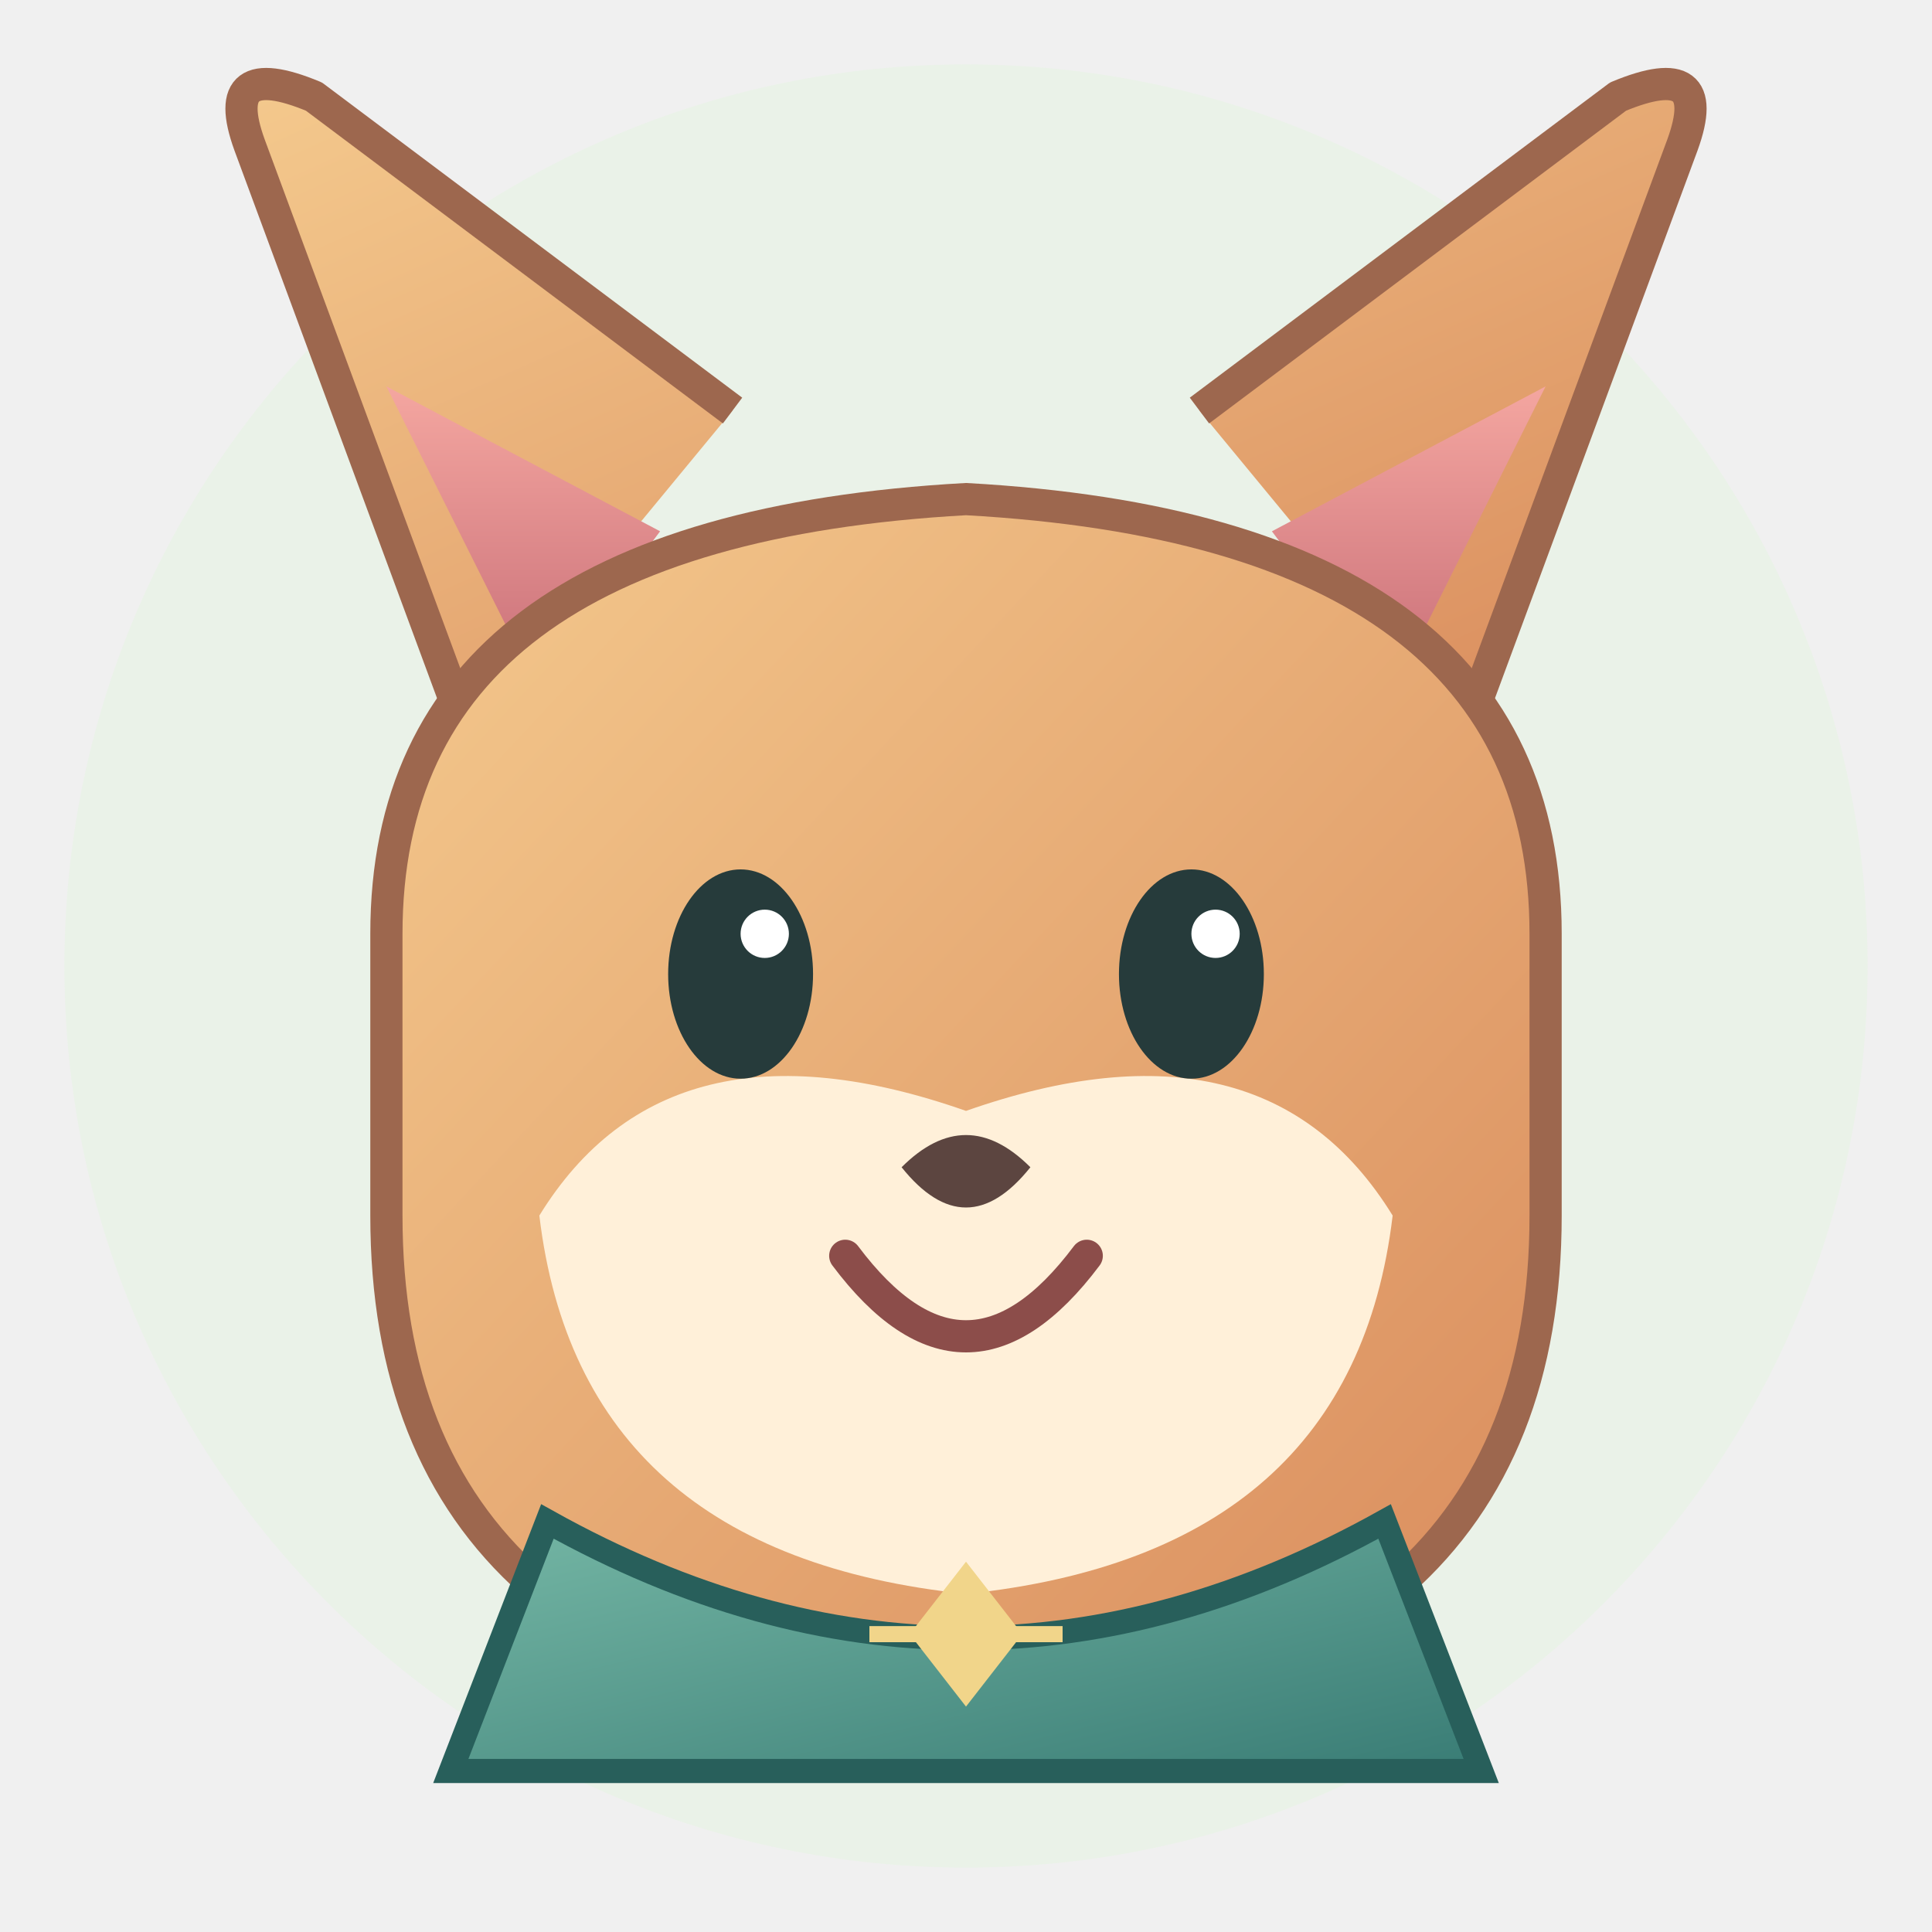
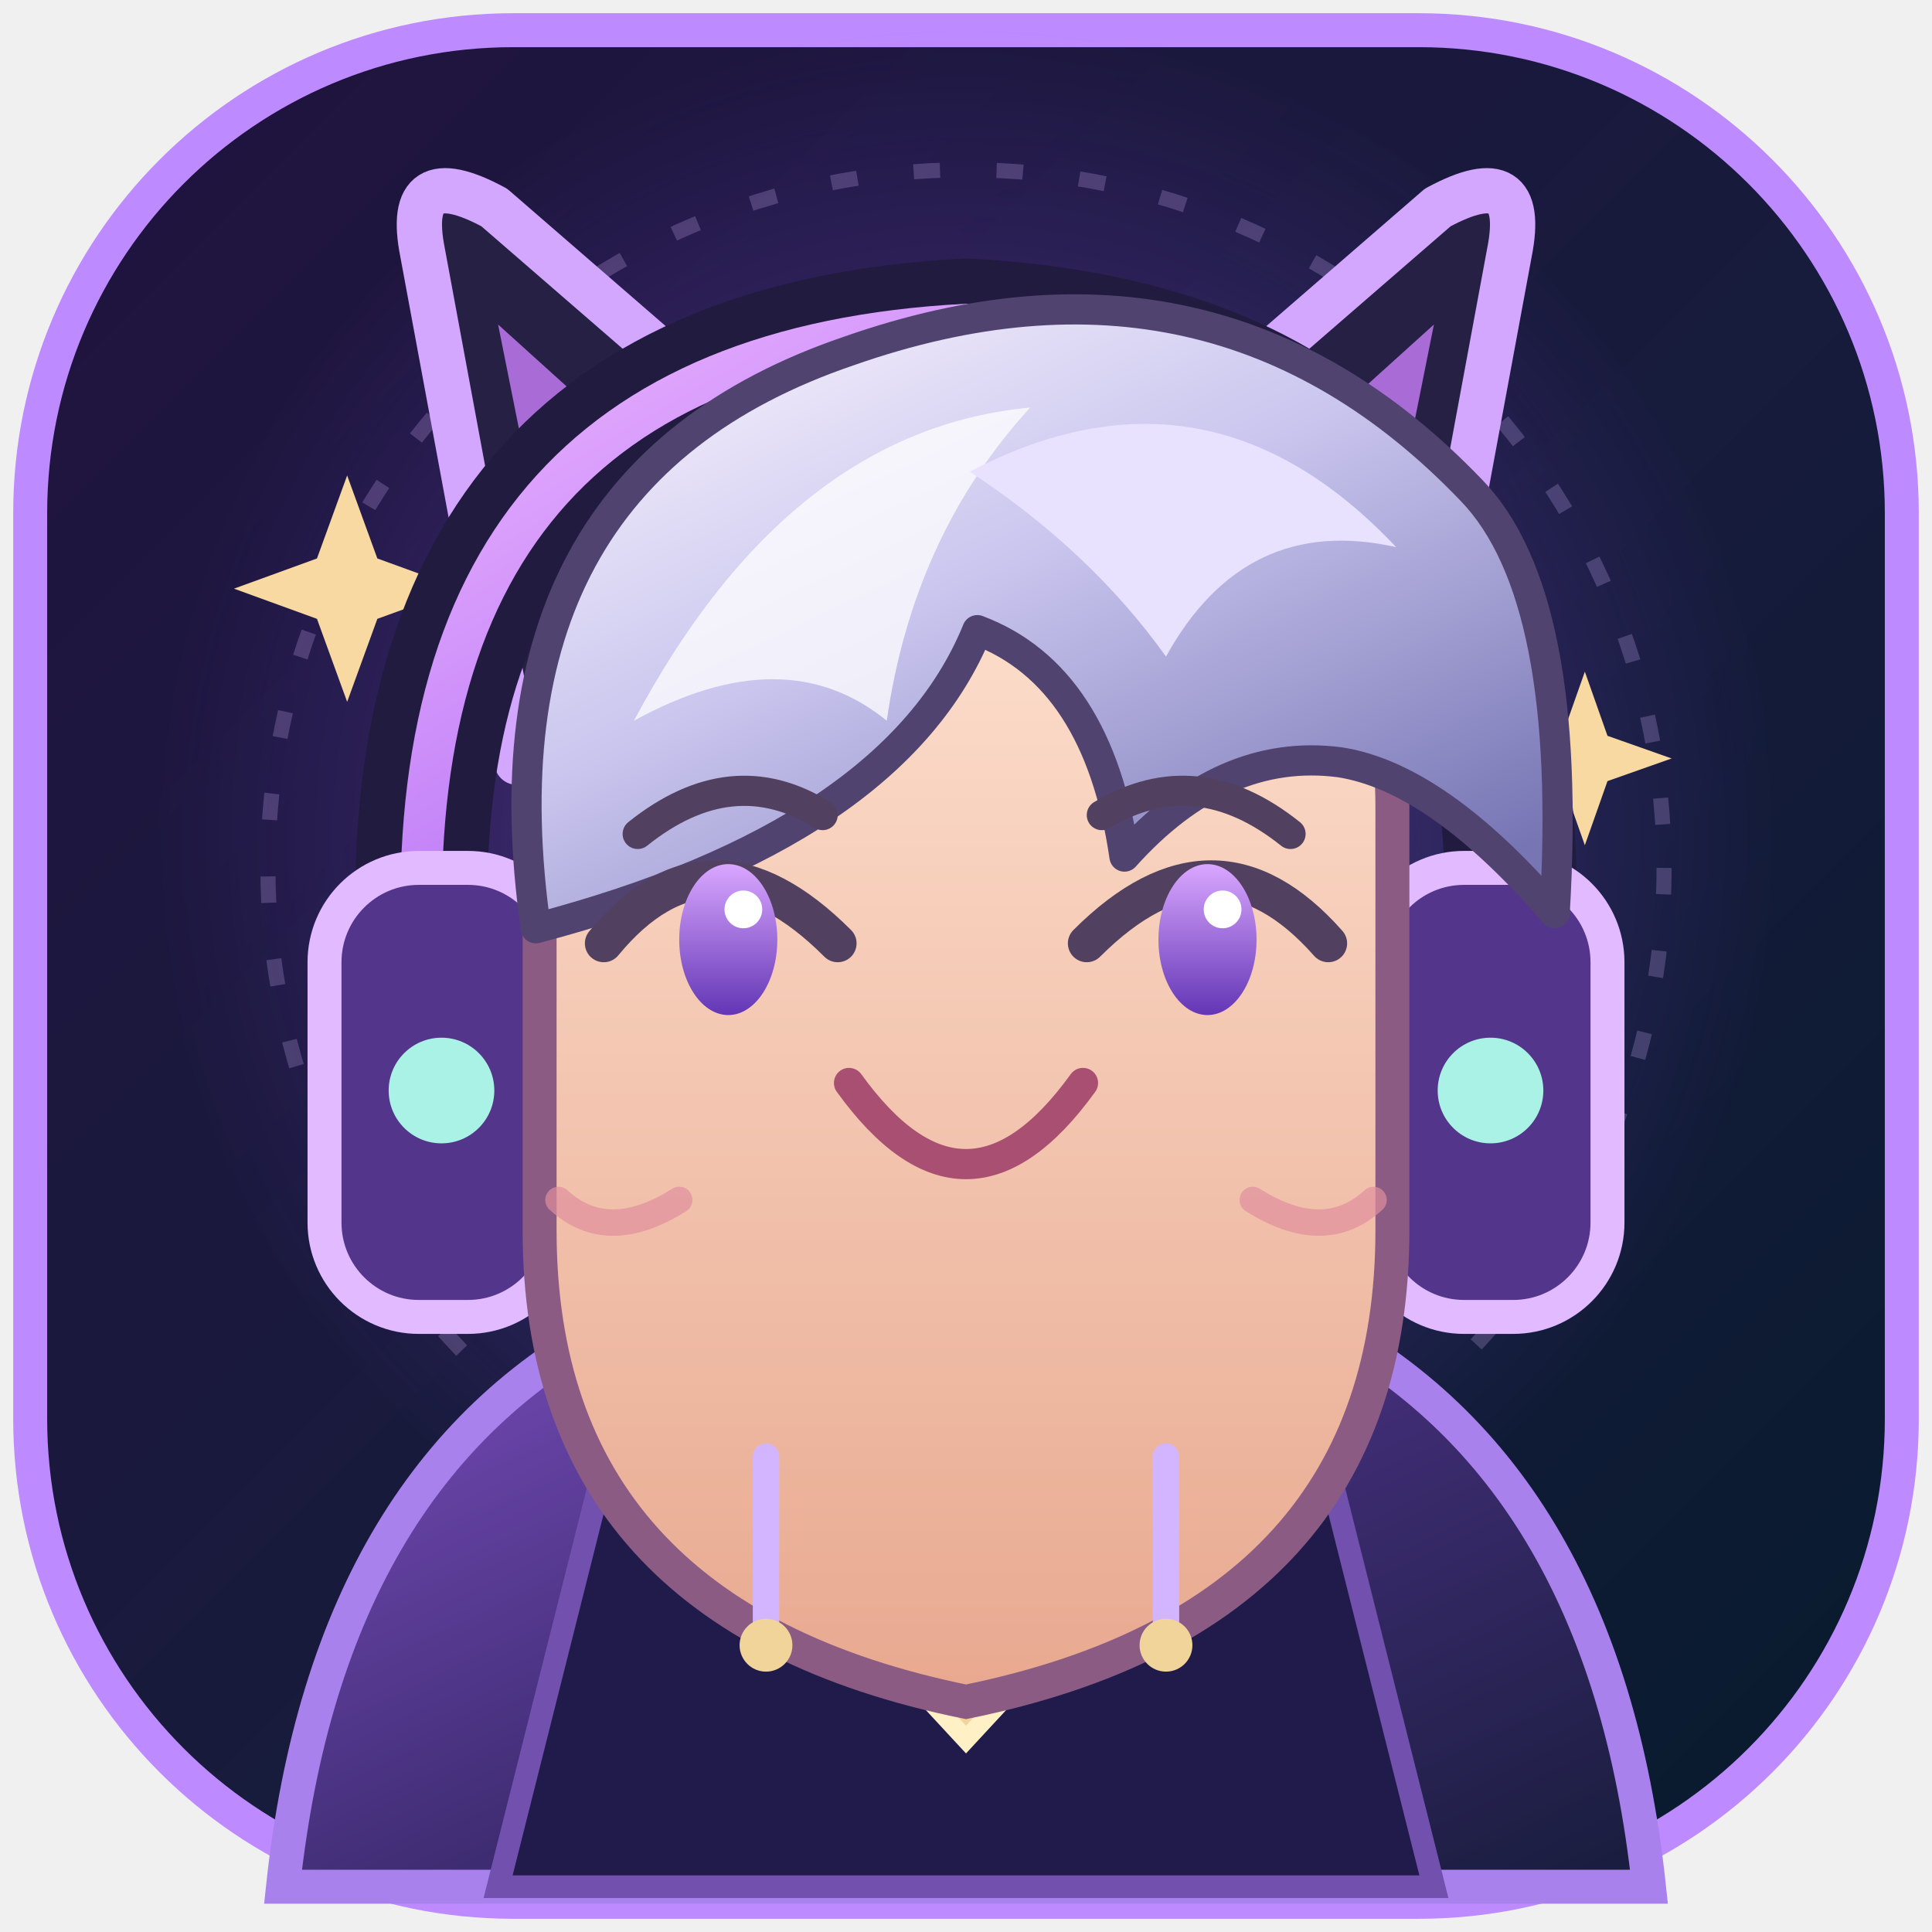
- <svg xmlns="http://www.w3.org/2000/svg" viewBox="0 0 240 240" role="img" aria-label="Mimox fennec mascot">
+ <svg xmlns="http://www.w3.org/2000/svg" viewBox="0 0 512 512" role="img" aria-label="MIMOX anime gamer mascot">
  <defs>
-     <linearGradient id="fur" x1="0" y1="0" x2="1" y2="1">
-       <stop stop-color="#f4c98d" />
-       <stop offset="1" stop-color="#d98b5c" />
+     <linearGradient id="bg" x1="0" y1="0" x2="1" y2="1">
+       <stop stop-color="#21133f" />
+       <stop offset=".55" stop-color="#171b3c" />
+       <stop offset="1" stop-color="#071b2d" />
    </linearGradient>
-     <linearGradient id="ear" x1="0" y1="0" x2="0" y2="1">
-       <stop stop-color="#f4a6a0" />
-       <stop offset="1" stop-color="#c86e77" />
+     <radialGradient id="halo">
+       <stop stop-color="#b56cff" stop-opacity=".45" />
+       <stop offset="1" stop-color="#8b4dff" stop-opacity="0" />
+     </radialGradient>
+     <linearGradient id="hair" x1="0" y1="0" x2=".8" y2="1">
+       <stop stop-color="#fffaff" />
+       <stop offset=".48" stop-color="#c9c5ee" />
+       <stop offset="1" stop-color="#7775b4" />
    </linearGradient>
-     <linearGradient id="scarf" x1="0" y1="0" x2="1" y2="1">
-       <stop stop-color="#75b7a5" />
-       <stop offset="1" stop-color="#397c75" />
+     <linearGradient id="skin" x1="0" y1="0" x2="0" y2="1">
+       <stop stop-color="#ffe5d4" />
+       <stop offset="1" stop-color="#e8a88f" />
+     </linearGradient>
+     <linearGradient id="hood" x1="0" y1="0" x2="1" y2="1">
+       <stop stop-color="#8252c8" />
+       <stop offset=".55" stop-color="#3e2c72" />
+       <stop offset="1" stop-color="#171c3b" />
+     </linearGradient>
+     <linearGradient id="purple" x1="0" y1="0" x2="1" y2="1">
+       <stop stop-color="#edb5ff" />
+       <stop offset="1" stop-color="#8c42ee" />
+     </linearGradient>
+     <linearGradient id="eye" x1="0" y1="0" x2="0" y2="1">
+       <stop stop-color="#d9a6ff" />
+       <stop offset="1" stop-color="#6336b5" />
    </linearGradient>
  </defs>
-   <circle cx="120" cy="120" r="112" fill="#eaf2e8" />
-   <path d="M58 91 31 18Q27 7 39 12L91 51M182 91l27-73q4-11-8-6l-52 39" fill="url(#fur)" stroke="#9d674e" stroke-width="4" stroke-linejoin="round" />
-   <path d="m48 48 34 18-15 20zm144 0-34 18 15 20z" fill="url(#ear)" />
-   <path d="M48 116Q48 66 120 62q72 4 72 54v35q0 59-72 64-72-5-72-64z" fill="url(#fur)" stroke="#9d674e" stroke-width="4" />
-   <path d="M67 151q16-26 53-13 37-13 53 13-5 42-53 47-48-5-53-47" fill="#fff0d9" />
-   <ellipse cx="92" cy="121" rx="9" ry="13" fill="#263b3b" />
-   <ellipse cx="148" cy="121" rx="9" ry="13" fill="#263b3b" />
-   <circle cx="95" cy="116" r="3" fill="white" />
-   <circle cx="151" cy="116" r="3" fill="white" />
-   <path d="M112 145q8-8 16 0-8 10-16 0" fill="#5c4540" />
-   <path d="M105 156q15 20 30 0" fill="none" stroke="#8c4d4a" stroke-width="4" stroke-linecap="round" />
-   <path d="M68 189q52 29 104 0l12 31H56z" fill="url(#scarf)" stroke="#285f5b" stroke-width="3" />
-   <path d="m120 194 7 9-7 9-7-9z" fill="#f1d58a" />
-   <path d="M108 203h24" stroke="#f1d58a" stroke-width="2" />
+   <rect x="8" y="8" width="496" height="496" rx="128" fill="url(#bg)" stroke="#bd8aff" stroke-width="9" />
+   <circle cx="256" cy="222" r="214" fill="url(#halo)" />
+   <circle cx="256" cy="230" r="185" fill="none" stroke="#d6b7ff" stroke-opacity=".23" stroke-width="4" stroke-dasharray="7 15" />
+   <g fill="#f7d9a1">
+     <path d="m92 126 8 22 22 8-22 8-8 22-8-22-22-8 22-8z" />
+     <path d="m420 178 6 17 17 6-17 6-6 17-6-17-17-6 17-6z" />
+     <circle cx="91" cy="282" r="5" />
+     <circle cx="424" cy="300" r="5" />
+   </g>
+   <path d="M75 500q12-112 91-151 39-20 90-20t90 20q79 39 91 151z" fill="url(#hood)" stroke="#a981ed" stroke-width="9" />
+   <path d="M166 365q90 76 180 0l34 135H132z" fill="#211b4c" stroke="#7150ae" stroke-width="6" />
+   <path d="m256 407 25 27-25 27-25-27z" fill="#f0d49a" stroke="#fff0c6" stroke-width="5" />
+   <path d="m256 418 13 16-13 15-13-15z" fill="#7a4cbb" />
+   <path d="M137 202 112 67q-5-25 19-12l105 91z" fill="#252044" stroke="#d4a7ff" stroke-width="12" stroke-linejoin="round" />
+   <path d="m145 151-13-65 62 56z" fill="#a96bd6" />
+   <path d="M375 202 400 67q5-25-19-12l-105 91z" fill="#252044" stroke="#d4a7ff" stroke-width="12" stroke-linejoin="round" />
+   <path d="m367 151 13-65-62 56z" fill="#a96bd6" />
+   <path d="M112 255q-8-161 144-169 152 8 144 169" fill="none" stroke="#211b3f" stroke-width="35" stroke-linecap="round" />
+   <path d="M112 255q-8-161 144-169 152 8 144 169" fill="none" stroke="url(#purple)" stroke-width="11" stroke-linecap="round" />
+   <rect x="86" y="230" width="63" height="119" rx="25" fill="#54358c" stroke="#e1baff" stroke-width="9" />
+   <rect x="363" y="230" width="63" height="119" rx="25" fill="#54358c" stroke="#e1baff" stroke-width="9" />
+   <circle cx="117" cy="289" r="14" fill="#a9f2e5" />
+   <circle cx="395" cy="289" r="14" fill="#a9f2e5" />
+   <path d="M143 214q0-91 113-96 113 5 113 96v112q0 102-113 125-113-23-113-125z" fill="url(#skin)" stroke="#8b5b83" stroke-width="9" />
+   <path d="M142 246q-17-119 83-153 97-34 165 37 27 28 22 112-31-36-57-40-31-4-57 25-7-48-39-60-22 54-117 79z" fill="url(#hair)" stroke="#51436f" stroke-width="8" stroke-linejoin="round" />
+   <path d="M168 191q41-77 105-83-31 34-38 83-27-22-67 0z" fill="#fff" opacity=".75" />
+   <path d="M257 125q63-33 113 20-40-9-61 29-20-28-52-49z" fill="#e8e2ff" />
+   <path d="M160 250q28-34 62 0M288 250q34-34 64 0" fill="none" stroke="#51405f" stroke-width="10" stroke-linecap="round" />
+   <ellipse cx="193" cy="249" rx="13" ry="20" fill="url(#eye)" />
+   <ellipse cx="320" cy="249" rx="13" ry="20" fill="url(#eye)" />
+   <circle cx="197" cy="241" r="5" fill="#fff" />
+   <circle cx="324" cy="241" r="5" fill="#fff" />
+   <path d="M169 221q25-20 49-5M292 216q25-15 50 5" fill="none" stroke="#51405f" stroke-width="8" stroke-linecap="round" />
+   <path d="M225 287q31 43 62 0" fill="none" stroke="#a94f71" stroke-width="8" stroke-linecap="round" />
+   <path d="M180 318q-19 12-32 0M332 318q19 12 32 0" fill="none" stroke="#df8e9c" stroke-width="7" stroke-linecap="round" opacity=".7" />
+   <path d="M203 386v45m106-45v45" stroke="#d3b5ff" stroke-width="7" stroke-linecap="round" />
+   <circle cx="203" cy="436" r="7" fill="#f0d49a" />
+   <circle cx="309" cy="436" r="7" fill="#f0d49a" />
</svg>
